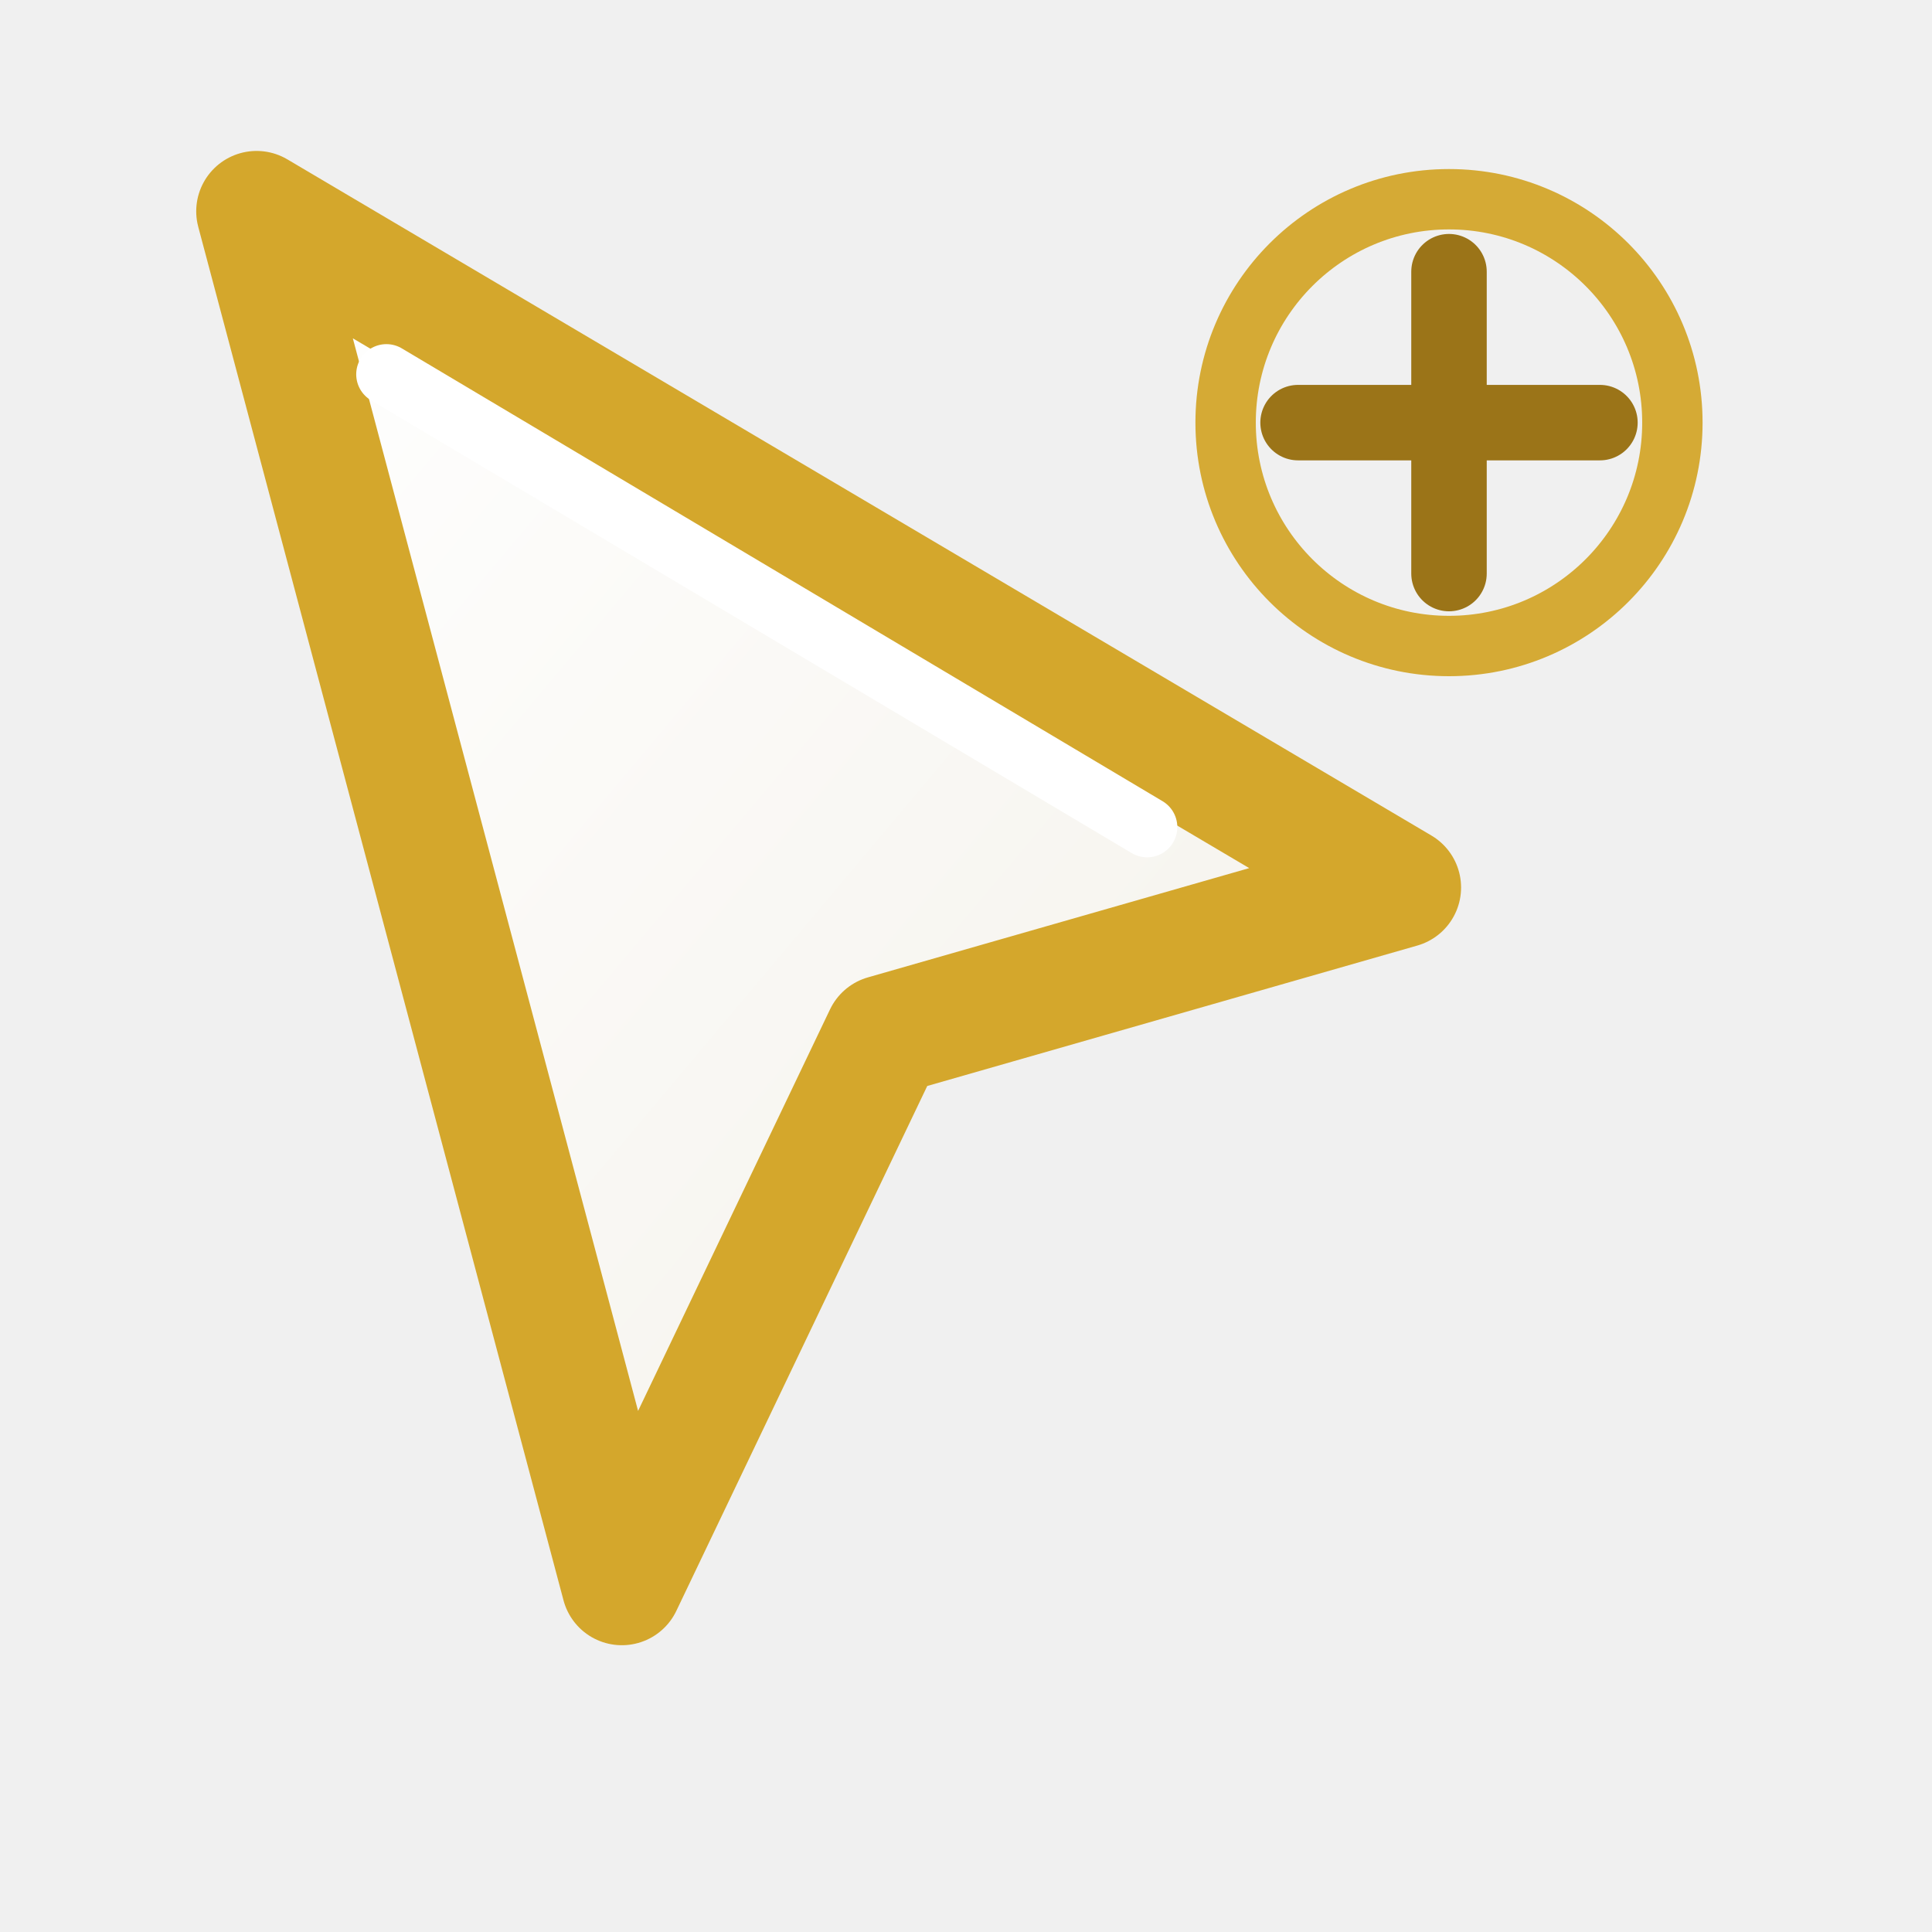
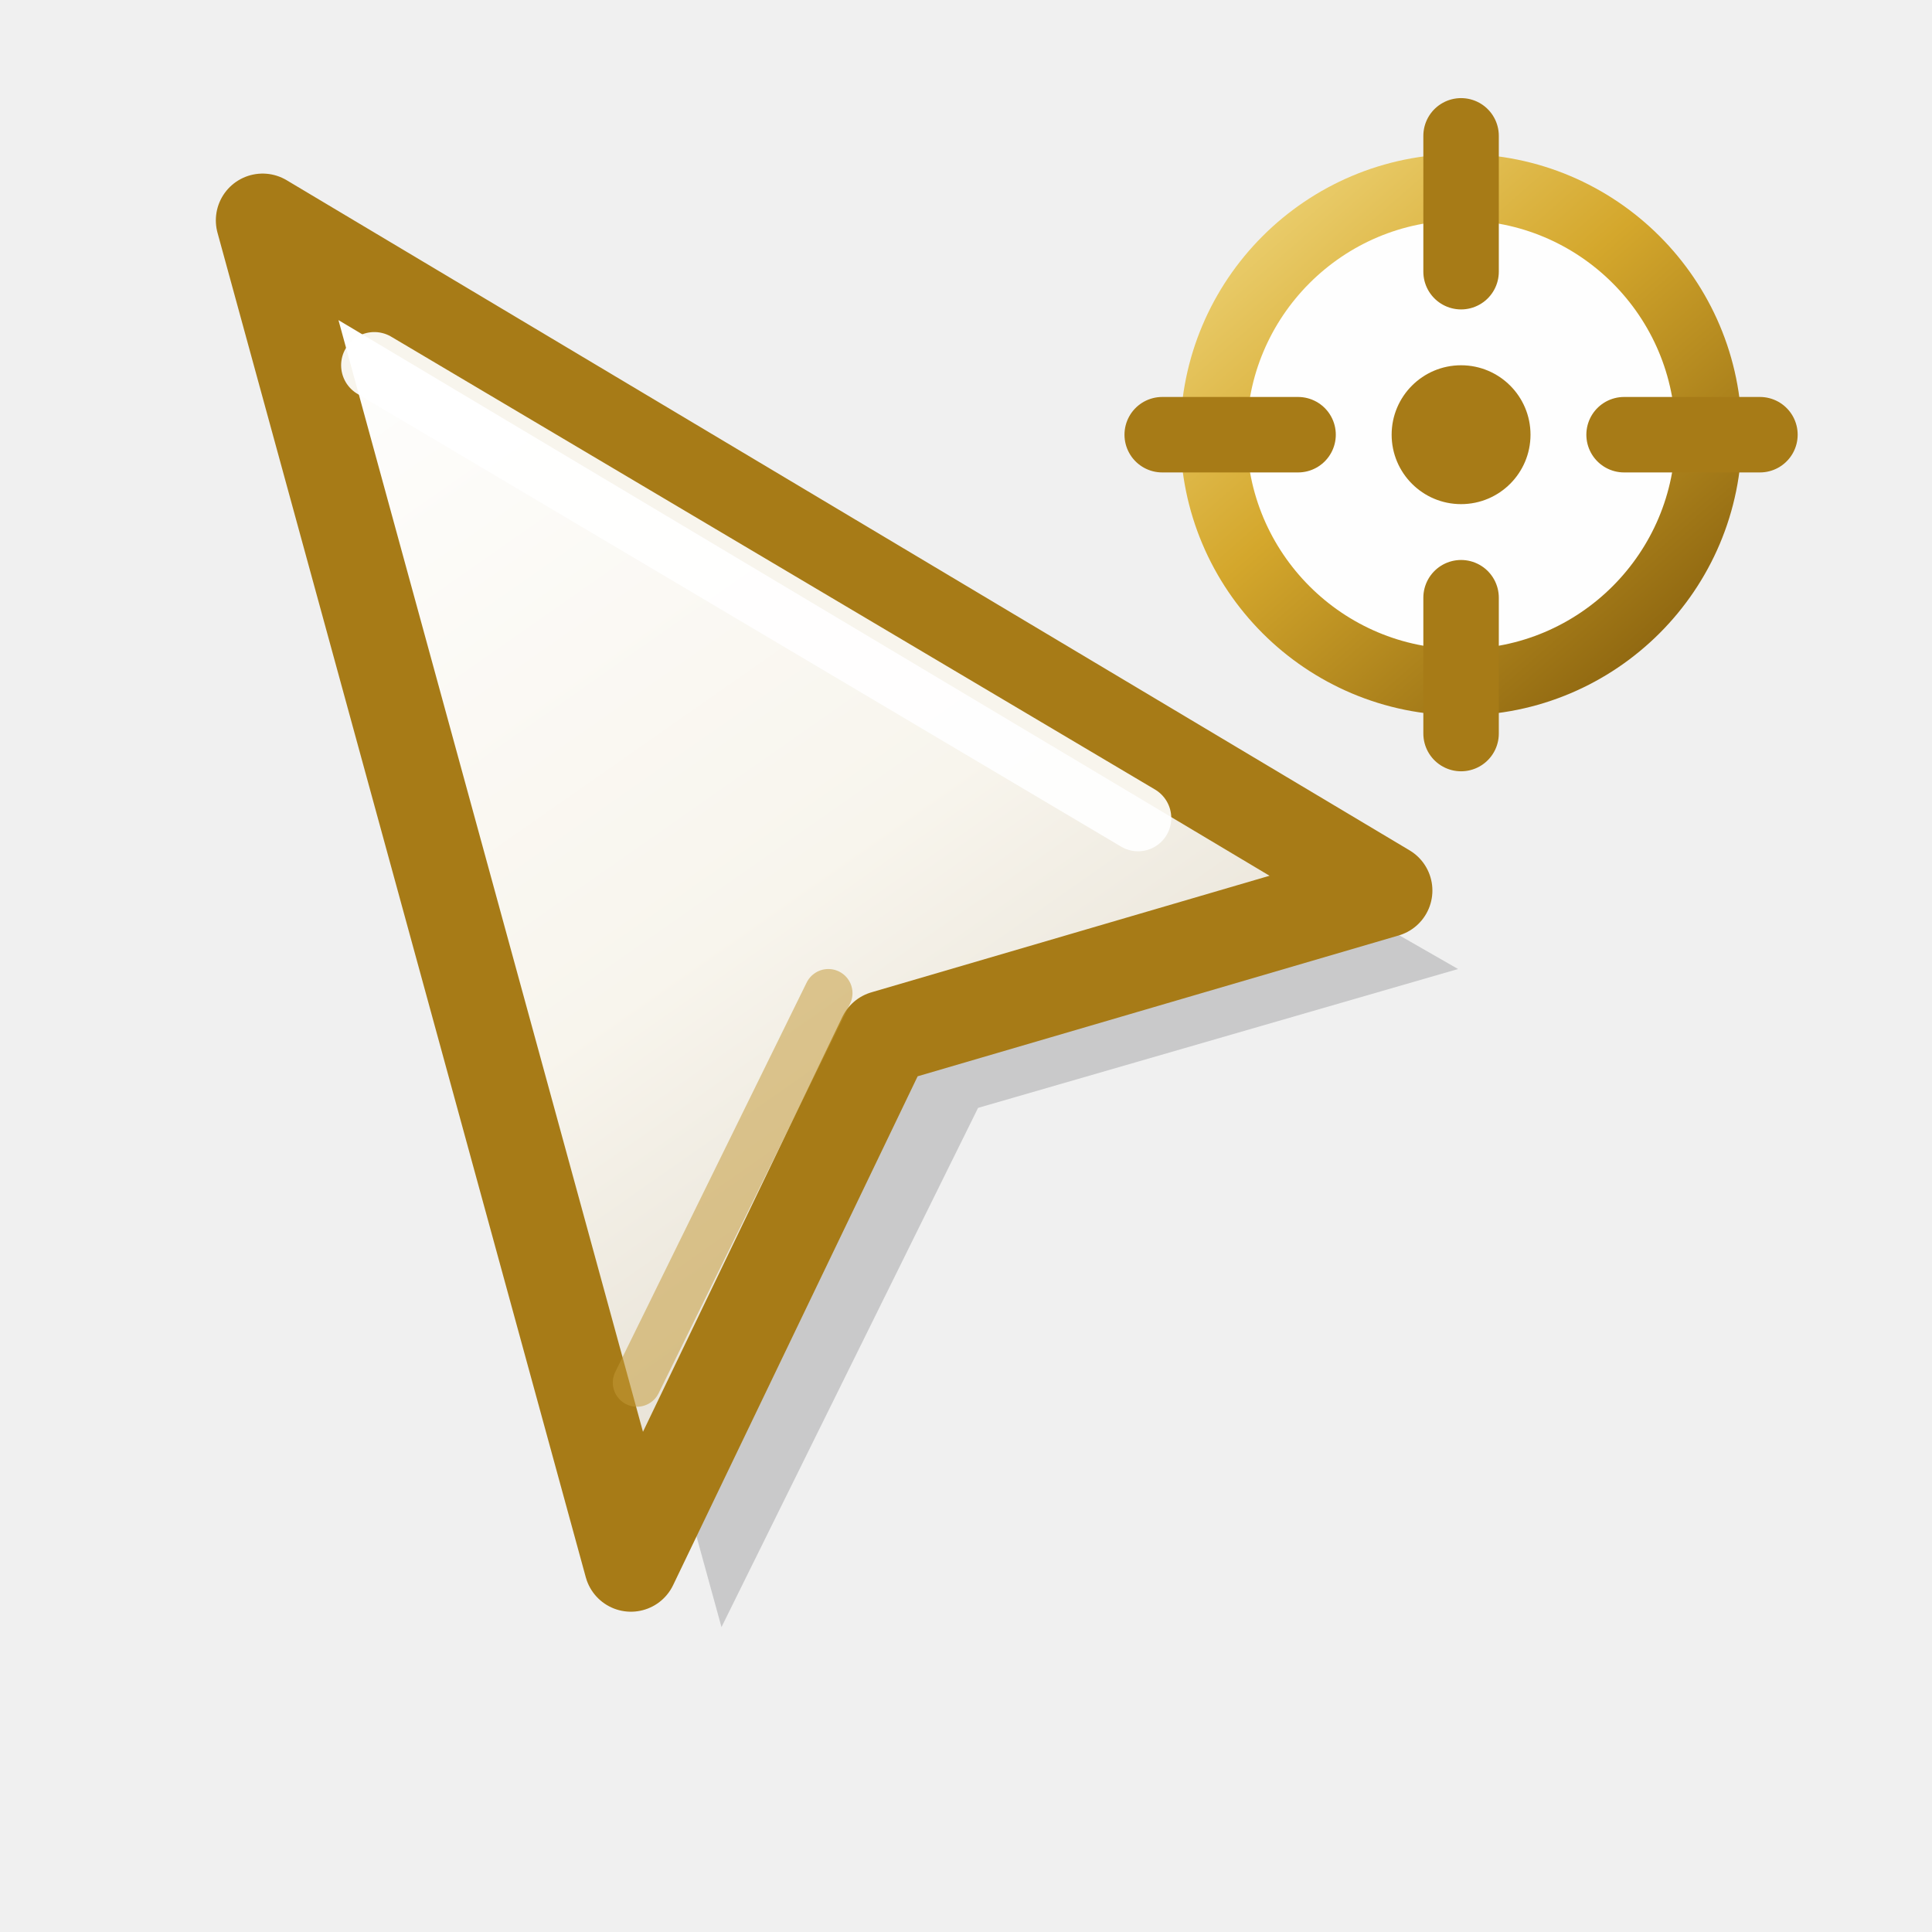
<svg xmlns="http://www.w3.org/2000/svg" width="32" height="32" viewBox="0 0 32 32">
  <defs>
-     <linearGradient id="l" x1="0" y1="0" x2="1" y2="1">
-       <stop offset="0" stop-color="#ffffff" />
-       <stop offset="1" stop-color="#f3f0e8" />
+     <linearGradient id="body" x1="5" y1="4" x2="19" y2="24" gradientUnits="userSpaceOnUse">
+       <stop offset="0" stop-color="#FFFFFF" />
+       <stop offset="0.55" stop-color="#F8F5ED" />
+       <stop offset="1" stop-color="#DDD6C8" />
+     </linearGradient>
+     <linearGradient id="gold" x1="20" y1="3" x2="27" y2="11" gradientUnits="userSpaceOnUse">
+       <stop stop-color="#F0D77D" />
+       <stop offset="0.48" stop-color="#D4A72C" />
+       <stop offset="1" stop-color="#916911" />
    </linearGradient>
  </defs>
-   <path d="M4.25 3.5 23.2 14.7 14.65 17.15 10.3 26.25Z" fill="url(#l)" stroke="#D4A72C" stroke-width="2" stroke-linejoin="round" />
-   <path d="M6.4 6.2 19 13.7" stroke="#ffffff" stroke-width="1" stroke-linecap="round" />
-   <g stroke="#9B7418" stroke-width="1.25" stroke-linecap="round">
-     <path d="M24 4.5v5" />
-     <path d="M21.5 7h5" />
+   <path d="M5.2 4.8 23.25 15.15 15.3 17.45 11.05 26.05Z" fill="#16181D" opacity="0.18" transform="translate(.9 .9)" />
+   <path d="M4.35 3.65 22.95 14.75 14.65 17.18 10.45 25.92Z" fill="url(#body)" stroke="#A77B17" stroke-width="1.55" stroke-linejoin="round" />
+   <path d="M6.2 6.05 18.85 13.55" fill="none" stroke="#FFFFFF" stroke-width="1.1" stroke-linecap="round" opacity="0.92" />
+   <path d="M10.55 22.9 13.72 16.45" fill="none" stroke="#C39A37" stroke-width="0.8" stroke-linecap="round" opacity="0.52" />
+   <circle cx="24.2" cy="7.2" r="4.1" fill="#FFFFFF" fill-opacity="0.9" stroke="url(#gold)" stroke-width="1.1" />
+   <circle cx="24.2" cy="7.2" r="1.15" fill="#A77B17" />
+   <g fill="none" stroke="#A77B17" stroke-width="1.25" stroke-linecap="round">
+     <path d="M24.2 2.25v2.25M24.2 9.9v2.25" />
+     <path d="M19.25 7.2h2.25M26.9 7.2h2.25" />
  </g>
-   <circle cx="24" cy="7" r="3.7" fill="none" stroke="#D4A72C" stroke-width="1" opacity=".95" />
</svg>
